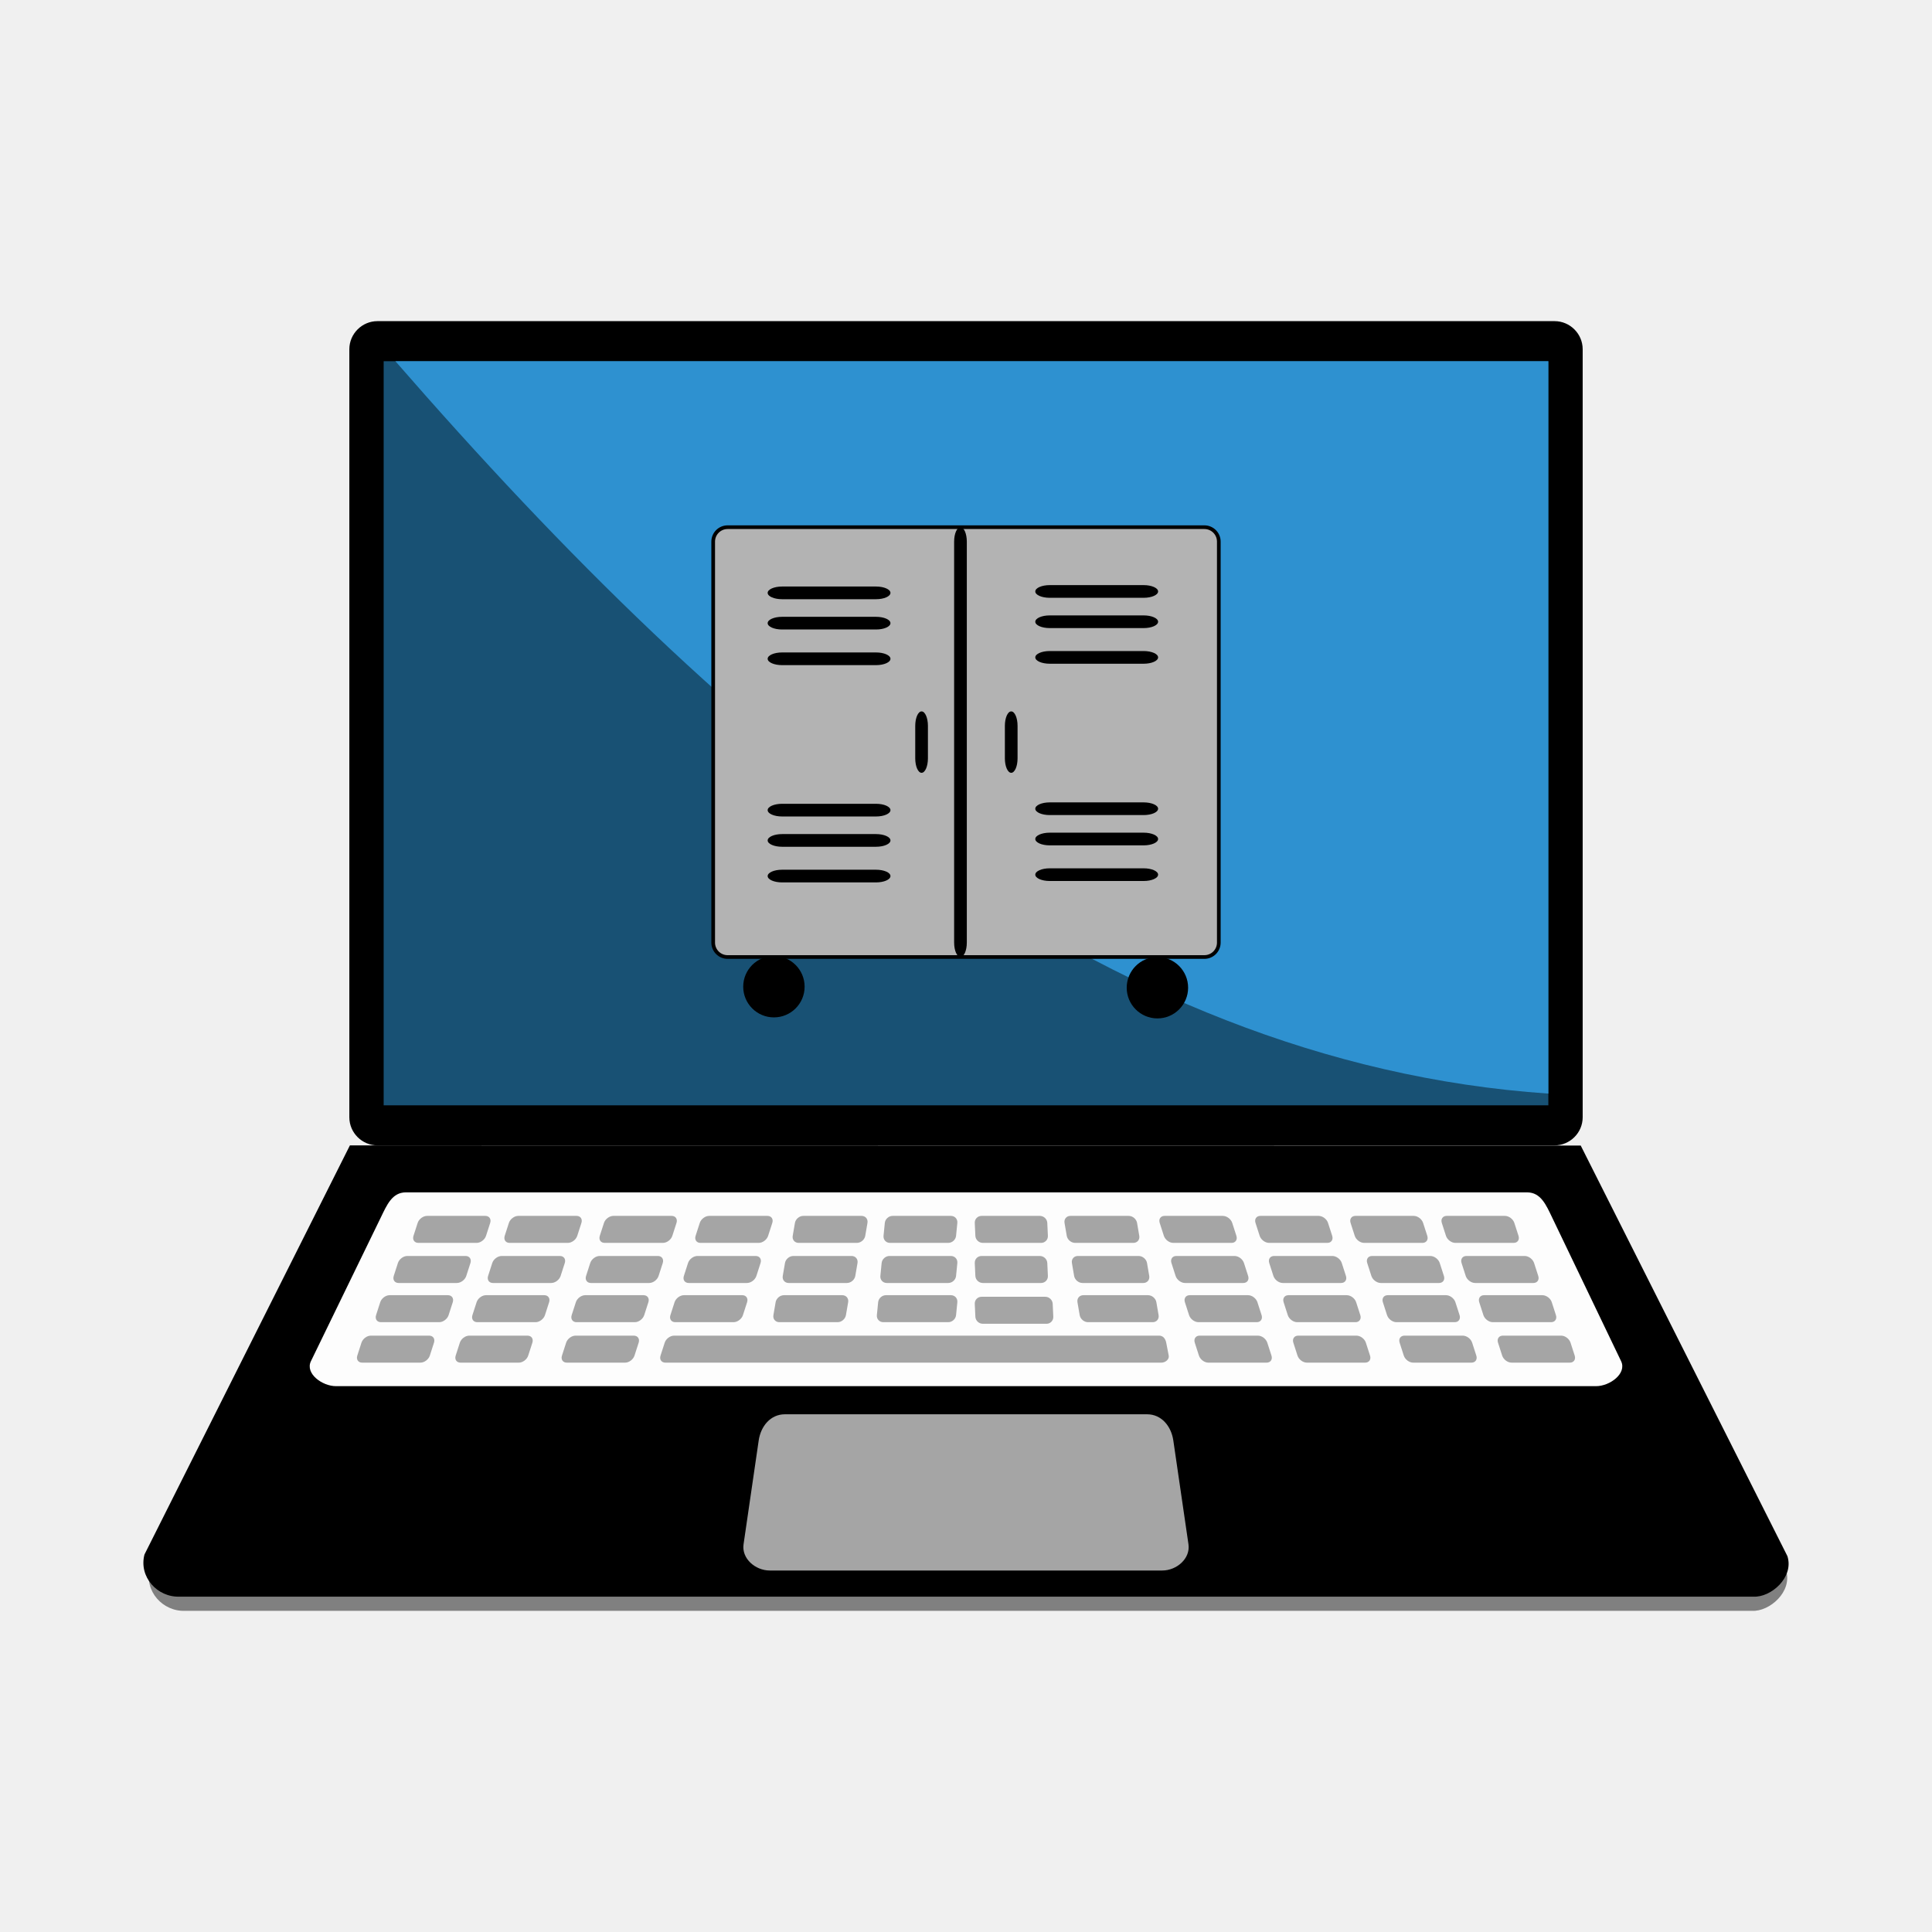
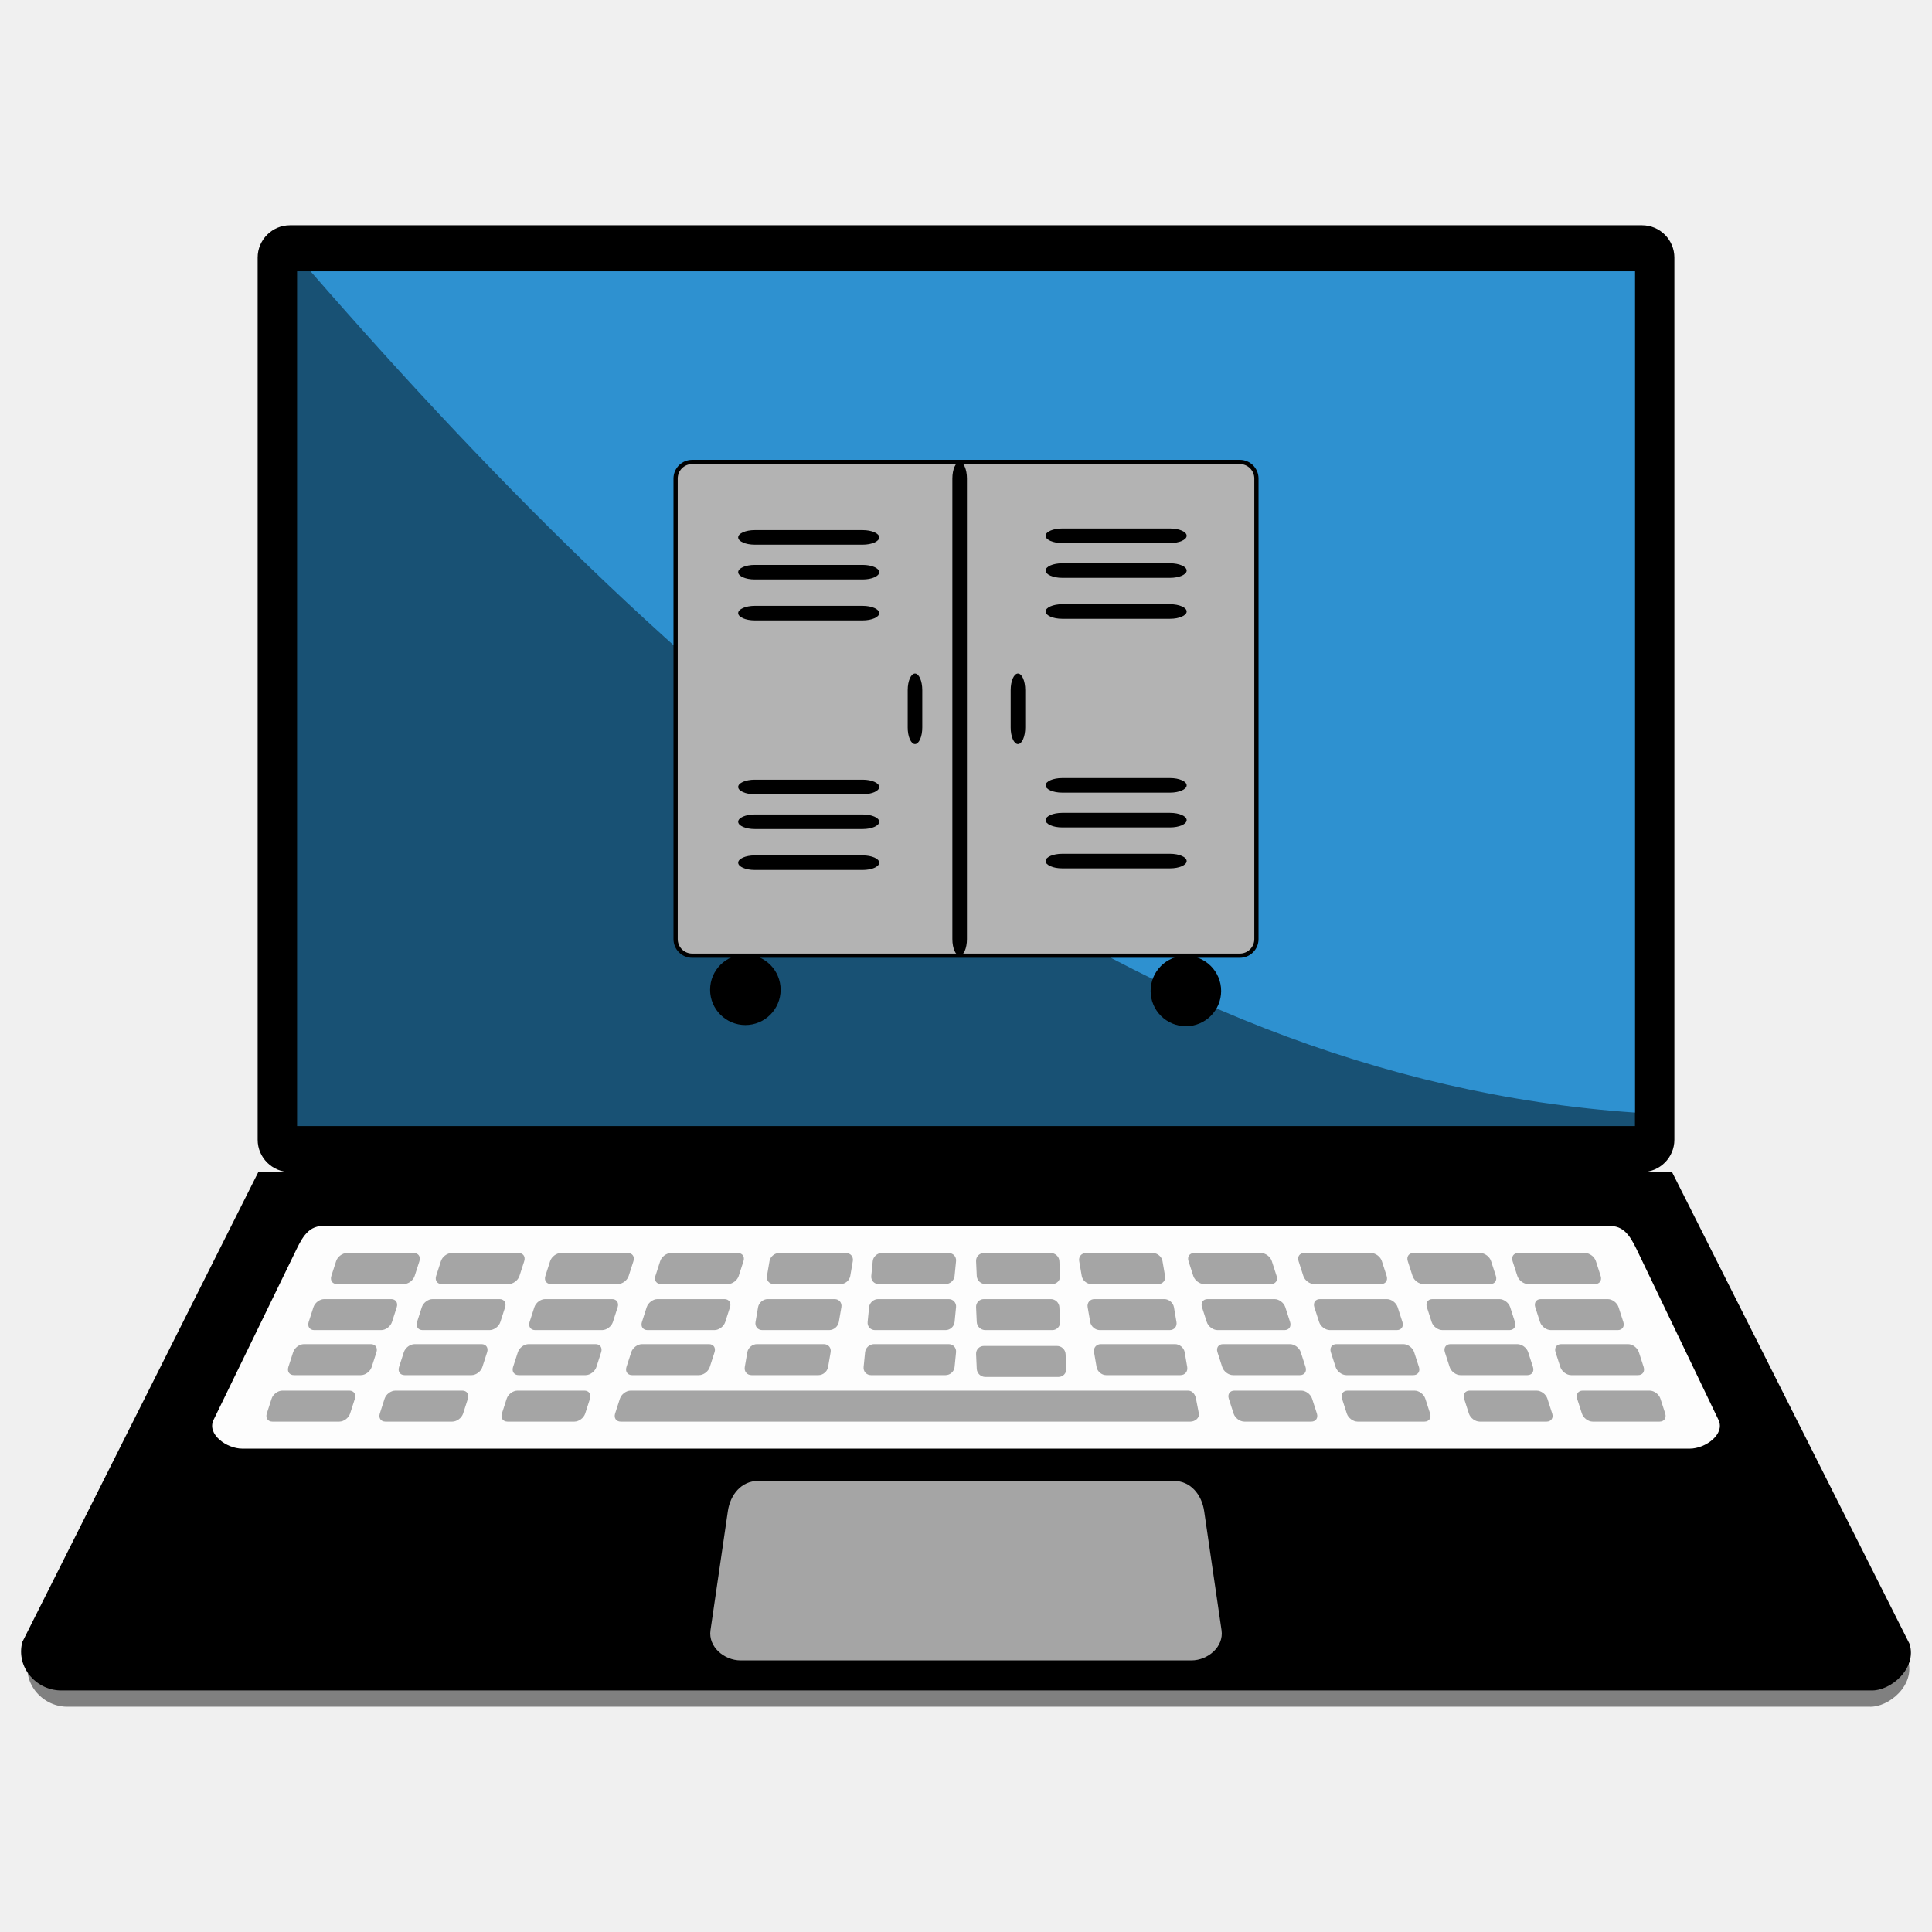
- <svg xmlns="http://www.w3.org/2000/svg" width="256" height="256" viewBox="0 0 256 256" id="svg2" version="1.1">
-   <defs id="defs4">
-     <linearGradient id="rect3438-6-0-6-7-2_60_-61" gradientUnits="userSpaceOnUse" x1="-461.392" y1="370.953" x2="-461.392" y2="666.983" gradientTransform="matrix(0.9954,0,0,-0.9999,609.2166,666.5718)">
-       <stop offset="0" style="stop-color:#000000" id="stop29032" />
-       <stop offset="1" style="stop-color:#000000;stop-opacity:0.588" id="stop29034" />
-     </linearGradient>
-     <linearGradient id="rect3438-6-0-1-1_60_-60" gradientUnits="userSpaceOnUse" x1="-456.388" y1="371.953" x2="-456.388" y2="668.635" gradientTransform="matrix(0.9867,0,0,-0.9918,600.2651,662.6824)">
-       <stop offset="0" style="stop-color:#000000" id="stop29038" />
-       <stop offset="1" style="stop-color:#000000;stop-opacity:0.588" id="stop29040" />
-     </linearGradient>
-   </defs>
-   <g id="layer1" transform="translate(0,-796.3622)">
-     <g id="g29119" transform="matrix(0.7493113,0,0,0.7493113,16.29816,815.1601)">
-       <g id="g962" transform="matrix(1.523394,0,0,1.523394,-80.06771,-67.2529)">
-         <g id="g513" transform="matrix(6.664715,0,0,6.664715,-910.8691,-1733.805)">
-           <g id="g2734" transform="matrix(0.4905605,0,0,-0.4226393,460.8028,418.1859)" style="fill:#ffffff">
-             <g id="g2369" transform="matrix(0.1140875,0,0,-0.132422,-643.9393,350.8725)">
-               <path d="m 72.841,0 h 366.325 c 4.812,0 8.748,3.939 8.748,8.749 v 239.007 c 0,4.811 -3.938,8.749 -8.748,8.749 H 72.841 c -4.811,0 -8.749,-3.936 -8.749,-8.749 V 8.749 C 64.092,3.937 68.028,0 72.841,0 Z" id="path359" style="fill:#000000" />
-               <path fill="#6cc0ef" d="M 74.774,12.465 H 437.231 V 244.041 H 74.774 Z" id="path361" style="fill:#185174;fill-opacity:1" />
-               <path fill="#7bc6f1" d="M 78.423,12.466 H 437.232 V 240.39 C 297.831,230.88 182.417,131.919 78.423,12.466 Z" id="path363" style="fill:#2e91d0;fill-opacity:1" />
-               <path fill="#808080" d="m 2.022,388.238 509.172,0.513 c 2.108,6.655 -5.17,12.909 -10.572,12.605 H 12.92 C 6.006,401.599 0.198,395.193 2.022,388.238 Z" id="path365" />
-               <path fill="#cbcbcb" d="M 511.627,384.337 447.307,256.563 64.268,256.513 0.339,383.824 c -1.824,6.955 3.984,13.361 10.898,13.118 h 489.818 c 5.402,0.304 12.68,-5.951 10.572,-12.605 z" id="path367" style="fill:#000000" />
-               <path fill="#fdfdfd" d="m 81.676,271.13 h 348.937 c 4.279,0 5.928,3.928 7.78,7.782 l 21.475,44.744 c 1.849,3.851 -3.51,7.783 -7.782,7.783 H 59.926 c -4.271,0 -9.657,-3.932 -7.783,-7.783 l 21.754,-44.744 c 1.872,-3.851 3.501,-7.782 7.779,-7.782 z" id="path369" />
-               <path fill="#a5a5a5" d="m 199.64,340.192 h 112.722 c 4.489,0 7.51,3.722 8.158,8.156 l 4.712,32.303 c 0.649,4.434 -3.675,8.158 -8.152,8.158 H 194.925 c -4.475,0 -8.8,-3.716 -8.152,-8.158 l 4.712,-32.303 c 0.648,-4.44 3.669,-8.156 8.155,-8.156 z m 116.505,-24.474 c 1.219,0 1.936,1.016 2.165,2.191 l 0.778,4.022 c 0.227,1.173 -1.051,2.188 -2.259,2.188 H 162.445 c -1.219,0 -1.898,-0.982 -1.509,-2.188 l 1.296,-4.022 c 0.389,-1.206 1.7,-2.191 2.919,-2.191 z m -35.477,-12.097 h -19.825 c -1.217,0 -2.169,0.987 -2.113,2.187 l 0.184,4.026 c 0.056,1.203 1.096,2.188 2.315,2.188 h 19.826 a 2.089,2.089 0 0 0 2.11,-2.188 l -0.185,-4.026 c -0.052,-1.202 -1.101,-2.187 -2.312,-2.187 z m -1.68,-12.694 h -18.145 c -1.22,0 -2.169,0.985 -2.113,2.188 l 0.184,4.025 c 0.056,1.206 1.096,2.188 2.315,2.188 h 18.145 c 1.217,0 2.166,-0.982 2.111,-2.188 l -0.185,-4.025 c -0.055,-1.203 -1.095,-2.188 -2.312,-2.188 z m 67.86,24.791 h -18.145 c -1.217,0 -1.895,0.985 -1.507,2.191 l 1.297,4.022 c 0.389,1.206 1.7,2.188 2.919,2.188 h 18.142 c 1.22,0 1.898,-0.982 1.51,-2.188 l -1.297,-4.022 c -0.389,-1.206 -1.7,-2.191 -2.919,-2.191 z m 30.673,0 h -18.142 c -1.219,0 -1.898,0.985 -1.509,2.191 l 1.296,4.022 c 0.389,1.206 1.7,2.188 2.919,2.188 h 18.145 c 1.217,0 1.896,-0.982 1.507,-2.188 l -1.297,-4.022 c -0.386,-1.206 -1.699,-2.191 -2.919,-2.191 z m 33.076,0 h -18.142 c -1.219,0 -1.898,0.985 -1.509,2.191 l 1.296,4.022 c 0.39,1.206 1.7,2.188 2.919,2.188 h 18.146 c 1.216,0 1.895,-0.982 1.506,-2.188 l -1.297,-4.022 c -0.389,-1.206 -1.699,-2.191 -2.919,-2.191 z m 30.618,0 h -18.142 c -1.219,0 -1.898,0.985 -1.509,2.191 l 1.297,4.022 c 0.388,1.206 1.699,2.188 2.918,2.188 h 18.145 c 1.217,0 1.896,-0.982 1.507,-2.188 l -1.297,-4.022 c -0.386,-1.206 -1.699,-2.191 -2.919,-2.191 z m -128.56,-12.591 h -20.132 c -1.211,0 -2.044,0.987 -1.837,2.188 l 0.692,4.022 c 0.207,1.2 1.371,2.191 2.588,2.191 h 20.131 c 1.22,0 2.042,-0.985 1.838,-2.191 l -0.69,-4.022 c -0.204,-1.206 -1.382,-2.188 -2.59,-2.188 z m 31.12,0 h -18.146 c -1.216,0 -1.895,0.982 -1.506,2.188 l 1.297,4.022 c 0.386,1.206 1.699,2.191 2.919,2.191 h 18.142 c 1.219,0 1.898,-0.985 1.509,-2.191 l -1.296,-4.022 c -0.389,-1.206 -1.7,-2.188 -2.919,-2.188 z m 30.722,0 h -18.145 c -1.219,0 -1.898,0.982 -1.509,2.188 l 1.297,4.022 c 0.389,1.206 1.702,2.191 2.919,2.191 h 18.145 c 1.217,0 1.895,-0.985 1.509,-2.191 l -1.299,-4.022 c -0.387,-1.206 -1.7,-2.188 -2.917,-2.188 z m 30.891,0 h -18.144 c -1.22,0 -1.898,0.982 -1.51,2.188 l 1.297,4.022 c 0.389,1.206 1.702,2.191 2.919,2.191 h 18.145 c 1.217,0 1.895,-0.985 1.509,-2.191 l -1.299,-4.022 c -0.387,-1.206 -1.7,-2.188 -2.917,-2.188 z m 29.987,0 H 417.23 c -1.22,0 -1.896,0.982 -1.509,2.188 l 1.296,4.022 c 0.389,1.206 1.702,2.191 2.919,2.191 h 18.145 c 1.22,0 1.896,-0.985 1.509,-2.191 l -1.296,-4.022 c -0.389,-1.206 -1.703,-2.188 -2.919,-2.188 z m -125.631,-12.2 h -18.948 c -1.211,0 -2.044,0.99 -1.837,2.188 l 0.692,4.025 c 0.207,1.2 1.371,2.188 2.588,2.188 h 18.948 c 1.219,0 2.041,-0.982 1.837,-2.188 l -0.689,-4.025 c -0.205,-1.203 -1.383,-2.188 -2.591,-2.188 z m 29.843,0 h -18.145 c -1.217,0 -1.896,0.985 -1.507,2.188 l 1.297,4.025 c 0.389,1.206 1.699,2.188 2.919,2.188 h 18.142 c 1.22,0 1.898,-0.982 1.509,-2.188 l -1.297,-4.025 c -0.388,-1.203 -1.699,-2.188 -2.918,-2.188 z m 30.435,0 h -18.144 c -1.217,0 -1.896,0.985 -1.507,2.188 l 1.297,4.025 c 0.386,1.206 1.699,2.188 2.916,2.188 h 18.145 c 1.219,0 1.898,-0.982 1.509,-2.188 l -1.297,-4.025 c -0.388,-1.203 -1.699,-2.188 -2.919,-2.188 z m 30.489,0 h -18.143 c -1.219,0 -1.898,0.985 -1.508,2.188 l 1.296,4.025 c 0.389,1.206 1.7,2.188 2.919,2.188 h 18.145 c 1.217,0 1.896,-0.982 1.506,-2.188 l -1.296,-4.025 c -0.386,-1.203 -1.7,-2.188 -2.919,-2.188 z m 29.362,0 h -18.144 c -1.22,0 -1.896,0.985 -1.51,2.188 l 1.297,4.025 c 0.389,1.206 1.702,2.188 2.919,2.188 h 18.145 c 1.219,0 1.895,-0.982 1.509,-2.188 l -1.297,-4.025 c -0.388,-1.203 -1.702,-2.188 -2.919,-2.188 z M 306.646,278.449 h -18.145 c -1.217,0 -2.045,0.985 -1.838,2.188 l 0.693,4.025 c 0.207,1.205 1.371,2.187 2.588,2.187 h 18.145 c 1.219,0 2.044,-0.982 1.837,-2.187 l -0.69,-4.025 c -0.207,-1.203 -1.371,-2.188 -2.59,-2.188 z m 29.288,0 h -18.143 c -1.219,0 -1.898,0.985 -1.508,2.188 l 1.296,4.025 c 0.389,1.205 1.7,2.187 2.919,2.187 h 18.145 c 1.217,0 1.896,-0.982 1.506,-2.187 l -1.296,-4.025 c -0.386,-1.203 -1.7,-2.188 -2.919,-2.188 z m 29.815,0 h -18.145 c -1.22,0 -1.898,0.985 -1.509,2.188 l 1.297,4.025 c 0.389,1.205 1.702,2.187 2.918,2.187 h 18.145 c 1.217,0 1.896,-0.982 1.51,-2.187 l -1.3,-4.025 c -0.386,-1.203 -1.699,-2.188 -2.916,-2.188 z m 29.589,0 h -18.145 c -1.22,0 -1.898,0.985 -1.509,2.188 l 1.297,4.025 c 0.389,1.205 1.702,2.187 2.918,2.187 h 18.145 c 1.217,0 1.896,-0.982 1.51,-2.187 l -1.3,-4.025 c -0.386,-1.203 -1.699,-2.188 -2.916,-2.188 z m 28.391,0 h -18.144 c -1.22,0 -1.896,0.985 -1.51,2.188 l 1.297,4.025 c 0.389,1.205 1.702,2.187 2.919,2.187 h 18.145 c 1.219,0 1.895,-0.982 1.509,-2.187 l -1.297,-4.025 c -0.389,-1.203 -1.702,-2.188 -2.919,-2.188 z m -144.741,0 h -18.145 c -1.22,0 -2.169,0.985 -2.113,2.188 l 0.184,4.025 c 0.056,1.205 1.096,2.187 2.315,2.187 h 18.145 c 1.217,0 2.166,-0.982 2.111,-2.187 l -0.185,-4.025 c -0.055,-1.203 -1.095,-2.188 -2.312,-2.188 z m -144.51,37.269 h 18.143 c 1.219,0 1.898,0.985 1.509,2.191 l -1.297,4.022 c -0.389,1.206 -1.7,2.188 -2.919,2.188 h -18.145 c -1.217,0 -1.895,-0.982 -1.506,-2.188 l 1.297,-4.022 c 0.386,-1.206 1.699,-2.191 2.918,-2.191 z m -33.076,0 h 18.142 c 1.22,0 1.898,0.985 1.51,2.191 l -1.297,4.022 c -0.389,1.206 -1.699,2.188 -2.919,2.188 H 98.693 c -1.217,0 -1.895,-0.982 -1.507,-2.188 l 1.297,-4.022 c 0.389,-1.206 1.7,-2.191 2.919,-2.191 z m -30.618,0 h 18.143 c 1.219,0 1.898,0.985 1.509,2.191 l -1.297,4.022 c -0.389,1.206 -1.7,2.188 -2.919,2.188 H 68.075 c -1.217,0 -1.896,-0.982 -1.506,-2.188 l 1.296,-4.022 c 0.386,-1.206 1.7,-2.191 2.919,-2.191 z m 160.307,-12.591 h 20.217 c 1.217,0 2.114,0.985 1.998,2.188 l -0.398,4.022 c -0.115,1.203 -1.213,2.191 -2.43,2.191 h -20.217 c -1.214,0 -2.116,-0.985 -1.998,-2.191 l 0.398,-4.022 c 0.118,-1.206 1.211,-2.188 2.43,-2.188 z m -31.746,0 h 18.145 c 1.217,0 2.044,0.982 1.837,2.188 l -0.692,4.022 c -0.207,1.206 -1.371,2.191 -2.588,2.191 h -18.145 c -1.219,0 -2.044,-0.985 -1.837,-2.191 l 0.689,-4.022 c 0.207,-1.206 1.371,-2.188 2.591,-2.188 z m -31.12,0 h 18.145 c 1.216,0 1.895,0.982 1.506,2.188 l -1.296,4.022 c -0.387,1.206 -1.7,2.191 -2.919,2.191 h -18.143 c -1.219,0 -1.898,-0.985 -1.509,-2.191 l 1.297,-4.022 c 0.389,-1.206 1.699,-2.188 2.919,-2.188 z m -30.723,0 h 18.145 c 1.22,0 1.898,0.982 1.509,2.188 l -1.297,4.022 c -0.389,1.206 -1.702,2.191 -2.918,2.191 h -18.145 c -1.217,0 -1.896,-0.985 -1.51,-2.191 l 1.3,-4.022 c 0.386,-1.206 1.7,-2.188 2.916,-2.188 z m -30.891,0 h 18.145 c 1.219,0 1.898,0.982 1.509,2.188 l -1.297,4.022 c -0.388,1.206 -1.702,2.191 -2.919,2.191 h -18.144 c -1.217,0 -1.896,-0.985 -1.51,-2.191 l 1.3,-4.022 c 0.386,-1.206 1.699,-2.188 2.916,-2.188 z m -29.986,0 H 94.77 c 1.219,0 1.895,0.982 1.509,2.188 l -1.297,4.022 c -0.389,1.206 -1.702,2.191 -2.919,2.191 H 73.918 c -1.219,0 -1.895,-0.985 -1.509,-2.191 l 1.297,-4.022 c 0.389,-1.206 1.702,-2.188 2.919,-2.188 z m 155.553,-12.2 h 19.13 c 1.22,0 2.114,0.988 1.998,2.188 l -0.398,4.025 c -0.115,1.203 -1.213,2.188 -2.427,2.188 h -19.133 c -1.217,0 -2.116,-0.982 -1.998,-2.188 l 0.398,-4.025 c 0.118,-1.203 1.211,-2.188 2.43,-2.188 z m -29.922,0 H 220.4 c 1.217,0 2.045,0.985 1.838,2.188 l -0.692,4.025 c -0.207,1.206 -1.372,2.188 -2.588,2.188 h -18.145 c -1.22,0 -2.045,-0.982 -1.838,-2.188 l 0.69,-4.025 c 0.207,-1.203 1.371,-2.188 2.591,-2.188 z m -29.843,0 h 18.145 c 1.217,0 1.895,0.985 1.506,2.188 l -1.296,4.025 c -0.389,1.206 -1.7,2.188 -2.919,2.188 h -18.142 c -1.22,0 -1.899,-0.982 -1.51,-2.188 l 1.297,-4.025 c 0.389,-1.203 1.699,-2.188 2.919,-2.188 z m -30.436,0 h 18.145 c 1.217,0 1.895,0.985 1.507,2.188 l -1.297,4.025 c -0.387,1.206 -1.7,2.188 -2.917,2.188 h -18.144 c -1.22,0 -1.898,-0.982 -1.51,-2.188 l 1.297,-4.025 c 0.389,-1.203 1.699,-2.188 2.919,-2.188 z m -30.488,0 h 18.142 c 1.22,0 1.898,0.985 1.509,2.188 l -1.297,4.025 c -0.389,1.206 -1.699,2.188 -2.919,2.188 h -18.145 c -1.216,0 -1.895,-0.982 -1.506,-2.188 l 1.297,-4.025 c 0.386,-1.203 1.699,-2.188 2.919,-2.188 z m -29.363,0 h 18.145 c 1.22,0 1.895,0.985 1.509,2.188 l -1.297,4.025 c -0.389,1.206 -1.702,2.188 -2.919,2.188 H 79.42 c -1.22,0 -1.896,-0.982 -1.51,-2.188 l 1.297,-4.025 c 0.389,-1.203 1.702,-2.188 2.919,-2.188 z m 151.037,-12.478 h 18.145 c 1.22,0 2.116,0.985 1.998,2.188 l -0.398,4.025 c -0.118,1.205 -1.211,2.187 -2.43,2.187 h -18.142 c -1.22,0 -2.117,-0.982 -1.998,-2.187 l 0.397,-4.025 c 0.119,-1.203 1.212,-2.188 2.428,-2.188 z m -27.809,0 h 18.145 c 1.217,0 2.044,0.985 1.837,2.188 l -0.692,4.025 c -0.207,1.205 -1.371,2.187 -2.588,2.187 h -18.145 c -1.22,0 -2.044,-0.982 -1.838,-2.187 l 0.69,-4.025 c 0.207,-1.203 1.371,-2.188 2.591,-2.188 z m -29.288,0 h 18.142 c 1.219,0 1.898,0.985 1.509,2.188 l -1.297,4.025 c -0.389,1.205 -1.699,2.187 -2.919,2.187 h -18.145 c -1.216,0 -1.895,-0.982 -1.506,-2.187 l 1.297,-4.025 c 0.386,-1.203 1.699,-2.188 2.919,-2.188 z m -29.816,0 h 18.146 c 1.219,0 1.898,0.985 1.509,2.188 l -1.297,4.025 c -0.389,1.205 -1.702,2.187 -2.919,2.187 h -18.145 c -1.217,0 -1.895,-0.982 -1.509,-2.187 l 1.299,-4.025 c 0.387,-1.203 1.7,-2.188 2.916,-2.188 z m -29.589,0 h 18.146 c 1.219,0 1.898,0.985 1.509,2.188 l -1.297,4.025 c -0.389,1.205 -1.702,2.187 -2.919,2.187 h -18.145 c -1.216,0 -1.895,-0.982 -1.509,-2.187 l 1.299,-4.025 c 0.387,-1.203 1.7,-2.188 2.916,-2.188 z m -28.391,0 h 18.145 c 1.219,0 1.895,0.985 1.509,2.188 l -1.297,4.025 c -0.388,1.205 -1.702,2.187 -2.919,2.187 H 85.564 c -1.22,0 -1.896,-0.982 -1.51,-2.187 l 1.297,-4.025 c 0.389,-1.203 1.702,-2.188 2.919,-2.188 z" id="path371" />
-             </g>
-             <g id="g1946" transform="matrix(0.1090066,0,0,-0.1265247,-590.8414,345.1799)">
-               <rect style="fill:#b3b3b3;stroke:#000000;stroke-width:1.2;stroke-dasharray:none;stroke-opacity:1" id="rect548" width="164.689" height="140" x="-301.519" y="22.119" rx="4.7" />
-               <circle style="fill:#000000;stroke-width:0.667" id="path776" cx="-156.83" cy="172.114" r="10" />
-               <circle style="fill:#000000;stroke-width:0.667" id="path776-6" cx="-281.738" cy="171.783" r="10" />
-               <rect style="fill:#000000" id="rect1053" width="4.132" height="140" x="-223.041" y="22.119" rx="4.7" />
-               <rect style="fill:#000000;stroke-width:0.378" id="rect1053-7" width="4.132" height="20" x="-235.708" y="82.119" rx="4.7" />
-               <rect style="fill:#000000;stroke-width:0.535" id="rect1053-7-3" width="4.132" height="40" x="-45.577" y="-283.777" rx="4.7" transform="rotate(-90)" />
-               <rect style="fill:#000000;stroke-width:0.535" id="rect1053-7-3-5" width="4.132" height="40" x="-55.442" y="-283.777" rx="4.7" transform="rotate(-90)" />
-               <rect style="fill:#000000;stroke-width:0.378" id="rect1053-7-5" width="4.132" height="20" x="-206.512" y="82.119" rx="4.7" />
-               <rect style="fill:#000000;stroke-width:0.535" id="rect1053-7-3-6" width="4.132" height="40" x="-67.05" y="-283.777" rx="4.7" transform="rotate(-90)" />
-               <rect style="fill:#000000;stroke-width:0.535" id="rect1053-7-3-2" width="4.132" height="40" x="-45.118" y="-196.607" rx="4.7" transform="rotate(-90)" />
-               <rect style="fill:#000000;stroke-width:0.535" id="rect1053-7-3-5-9" width="4.132" height="40" x="-54.983" y="-196.607" rx="4.7" transform="rotate(-90)" />
-               <rect style="fill:#000000;stroke-width:0.535" id="rect1053-7-3-6-1" width="4.132" height="40" x="-66.591" y="-196.607" rx="4.7" transform="rotate(-90)" />
-               <rect style="fill:#000000;stroke-width:0.535" id="rect1053-7-3-3" width="4.132" height="40" x="-116.344" y="-283.777" rx="4.7" transform="rotate(-90)" />
-               <rect style="fill:#000000;stroke-width:0.535" id="rect1053-7-3-5-6" width="4.132" height="40" x="-126.209" y="-283.777" rx="4.7" transform="rotate(-90)" />
-               <rect style="fill:#000000;stroke-width:0.535" id="rect1053-7-3-6-7" width="4.132" height="40" x="-137.817" y="-283.777" rx="4.7" transform="rotate(-90)" />
-               <rect style="fill:#000000;stroke-width:0.535" id="rect1053-7-3-2-5" width="4.132" height="40" x="-115.885" y="-196.607" rx="4.7" transform="rotate(-90)" />
-               <rect style="fill:#000000;stroke-width:0.535" id="rect1053-7-3-5-9-3" width="4.132" height="40" x="-125.75" y="-196.607" rx="4.7" transform="rotate(-90)" />
-               <rect style="fill:#000000;stroke-width:0.535" id="rect1053-7-3-6-1-5" width="4.132" height="40" x="-137.358" y="-196.607" rx="4.7" transform="rotate(-90)" />
-             </g>
-           </g>
+ <svg xmlns="http://www.w3.org/2000/svg" width="256" height="256" viewBox="0 0 67.733 67.733" version="1.1" id="svg1">
+   <defs id="defs1" />
+   <g id="layer1">
+     <g id="g513" transform="matrix(2.312162,0,0,2.312162,-334.32,-616.1398)">
+       <g id="g2734" transform="matrix(0.4905605,0,0,-0.4226393,460.8028,418.1859)" style="fill:#ffffff">
+         <g id="g2369" transform="matrix(0.1140875,0,0,-0.132422,-643.9393,350.8725)">
+           <path d="m 72.841,0 h 366.325 c 4.812,0 8.748,3.939 8.748,8.749 v 239.007 c 0,4.811 -3.938,8.749 -8.748,8.749 H 72.841 c -4.811,0 -8.749,-3.936 -8.749,-8.749 V 8.749 C 64.092,3.937 68.028,0 72.841,0 Z" id="path359" style="fill:#000000" />
+           <path fill="#6cc0ef" d="M 74.774,12.465 H 437.231 V 244.041 H 74.774 Z" id="path361" style="fill:#185174;fill-opacity:1" />
+           <path fill="#7bc6f1" d="M 78.423,12.466 H 437.232 V 240.39 C 297.831,230.88 182.417,131.919 78.423,12.466 Z" id="path363" style="fill:#2e91d0;fill-opacity:1" />
+           <path fill="#808080" d="m 2.022,388.238 509.172,0.513 c 2.108,6.655 -5.17,12.909 -10.572,12.605 H 12.92 C 6.006,401.599 0.198,395.193 2.022,388.238 Z" id="path365" />
+           <path fill="#cbcbcb" d="M 511.627,384.337 447.307,256.563 64.268,256.513 0.339,383.824 c -1.824,6.955 3.984,13.361 10.898,13.118 h 489.818 c 5.402,0.304 12.68,-5.951 10.572,-12.605 z" id="path367" style="fill:#000000" />
+           <path fill="#fdfdfd" d="m 81.676,271.13 h 348.937 c 4.279,0 5.928,3.928 7.78,7.782 l 21.475,44.744 c 1.849,3.851 -3.51,7.783 -7.782,7.783 H 59.926 c -4.271,0 -9.657,-3.932 -7.783,-7.783 l 21.754,-44.744 c 1.872,-3.851 3.501,-7.782 7.779,-7.782 z" id="path369" />
+           <path fill="#a5a5a5" d="m 199.64,340.192 h 112.722 c 4.489,0 7.51,3.722 8.158,8.156 l 4.712,32.303 c 0.649,4.434 -3.675,8.158 -8.152,8.158 H 194.925 c -4.475,0 -8.8,-3.716 -8.152,-8.158 l 4.712,-32.303 c 0.648,-4.44 3.669,-8.156 8.155,-8.156 z m 116.505,-24.474 c 1.219,0 1.936,1.016 2.165,2.191 l 0.778,4.022 c 0.227,1.173 -1.051,2.188 -2.259,2.188 H 162.445 c -1.219,0 -1.898,-0.982 -1.509,-2.188 l 1.296,-4.022 c 0.389,-1.206 1.7,-2.191 2.919,-2.191 z m -35.477,-12.097 h -19.825 c -1.217,0 -2.169,0.987 -2.113,2.187 l 0.184,4.026 c 0.056,1.203 1.096,2.188 2.315,2.188 h 19.826 a 2.089,2.089 0 0 0 2.11,-2.188 l -0.185,-4.026 c -0.052,-1.202 -1.101,-2.187 -2.312,-2.187 z m -1.68,-12.694 h -18.145 c -1.22,0 -2.169,0.985 -2.113,2.188 l 0.184,4.025 c 0.056,1.206 1.096,2.188 2.315,2.188 h 18.145 c 1.217,0 2.166,-0.982 2.111,-2.188 l -0.185,-4.025 c -0.055,-1.203 -1.095,-2.188 -2.312,-2.188 z m 67.86,24.791 h -18.145 c -1.217,0 -1.895,0.985 -1.507,2.191 l 1.297,4.022 c 0.389,1.206 1.7,2.188 2.919,2.188 h 18.142 c 1.22,0 1.898,-0.982 1.51,-2.188 l -1.297,-4.022 c -0.389,-1.206 -1.7,-2.191 -2.919,-2.191 z m 30.673,0 h -18.142 c -1.219,0 -1.898,0.985 -1.509,2.191 l 1.296,4.022 c 0.389,1.206 1.7,2.188 2.919,2.188 h 18.145 c 1.217,0 1.896,-0.982 1.507,-2.188 l -1.297,-4.022 c -0.386,-1.206 -1.699,-2.191 -2.919,-2.191 z m 33.076,0 h -18.142 c -1.219,0 -1.898,0.985 -1.509,2.191 l 1.296,4.022 c 0.39,1.206 1.7,2.188 2.919,2.188 h 18.146 c 1.216,0 1.895,-0.982 1.506,-2.188 l -1.297,-4.022 c -0.389,-1.206 -1.699,-2.191 -2.919,-2.191 z m 30.618,0 h -18.142 c -1.219,0 -1.898,0.985 -1.509,2.191 l 1.297,4.022 c 0.388,1.206 1.699,2.188 2.918,2.188 h 18.145 c 1.217,0 1.896,-0.982 1.507,-2.188 l -1.297,-4.022 c -0.386,-1.206 -1.699,-2.191 -2.919,-2.191 z m -128.56,-12.591 h -20.132 c -1.211,0 -2.044,0.987 -1.837,2.188 l 0.692,4.022 c 0.207,1.2 1.371,2.191 2.588,2.191 h 20.131 c 1.22,0 2.042,-0.985 1.838,-2.191 l -0.69,-4.022 c -0.204,-1.206 -1.382,-2.188 -2.59,-2.188 z m 31.12,0 h -18.146 c -1.216,0 -1.895,0.982 -1.506,2.188 l 1.297,4.022 c 0.386,1.206 1.699,2.191 2.919,2.191 h 18.142 c 1.219,0 1.898,-0.985 1.509,-2.191 l -1.296,-4.022 c -0.389,-1.206 -1.7,-2.188 -2.919,-2.188 z m 30.722,0 h -18.145 c -1.219,0 -1.898,0.982 -1.509,2.188 l 1.297,4.022 c 0.389,1.206 1.702,2.191 2.919,2.191 h 18.145 c 1.217,0 1.895,-0.985 1.509,-2.191 l -1.299,-4.022 c -0.387,-1.206 -1.7,-2.188 -2.917,-2.188 z m 30.891,0 h -18.144 c -1.22,0 -1.898,0.982 -1.51,2.188 l 1.297,4.022 c 0.389,1.206 1.702,2.191 2.919,2.191 h 18.145 c 1.217,0 1.895,-0.985 1.509,-2.191 l -1.299,-4.022 c -0.387,-1.206 -1.7,-2.188 -2.917,-2.188 z m 29.987,0 H 417.23 c -1.22,0 -1.896,0.982 -1.509,2.188 l 1.296,4.022 c 0.389,1.206 1.702,2.191 2.919,2.191 h 18.145 c 1.22,0 1.896,-0.985 1.509,-2.191 l -1.296,-4.022 c -0.389,-1.206 -1.703,-2.188 -2.919,-2.188 z m -125.631,-12.2 h -18.948 c -1.211,0 -2.044,0.99 -1.837,2.188 l 0.692,4.025 c 0.207,1.2 1.371,2.188 2.588,2.188 h 18.948 c 1.219,0 2.041,-0.982 1.837,-2.188 l -0.689,-4.025 c -0.205,-1.203 -1.383,-2.188 -2.591,-2.188 z m 29.843,0 h -18.145 c -1.217,0 -1.896,0.985 -1.507,2.188 l 1.297,4.025 c 0.389,1.206 1.699,2.188 2.919,2.188 h 18.142 c 1.22,0 1.898,-0.982 1.509,-2.188 l -1.297,-4.025 c -0.388,-1.203 -1.699,-2.188 -2.918,-2.188 z m 30.435,0 h -18.144 c -1.217,0 -1.896,0.985 -1.507,2.188 l 1.297,4.025 c 0.386,1.206 1.699,2.188 2.916,2.188 h 18.145 c 1.219,0 1.898,-0.982 1.509,-2.188 l -1.297,-4.025 c -0.388,-1.203 -1.699,-2.188 -2.919,-2.188 z m 30.489,0 h -18.143 c -1.219,0 -1.898,0.985 -1.508,2.188 l 1.296,4.025 c 0.389,1.206 1.7,2.188 2.919,2.188 h 18.145 c 1.217,0 1.896,-0.982 1.506,-2.188 l -1.296,-4.025 c -0.386,-1.203 -1.7,-2.188 -2.919,-2.188 z m 29.362,0 h -18.144 c -1.22,0 -1.896,0.985 -1.51,2.188 l 1.297,4.025 c 0.389,1.206 1.702,2.188 2.919,2.188 h 18.145 c 1.219,0 1.895,-0.982 1.509,-2.188 l -1.297,-4.025 c -0.388,-1.203 -1.702,-2.188 -2.919,-2.188 z M 306.646,278.449 h -18.145 c -1.217,0 -2.045,0.985 -1.838,2.188 l 0.693,4.025 c 0.207,1.205 1.371,2.187 2.588,2.187 h 18.145 c 1.219,0 2.044,-0.982 1.837,-2.187 l -0.69,-4.025 c -0.207,-1.203 -1.371,-2.188 -2.59,-2.188 z m 29.288,0 h -18.143 c -1.219,0 -1.898,0.985 -1.508,2.188 l 1.296,4.025 c 0.389,1.205 1.7,2.187 2.919,2.187 h 18.145 c 1.217,0 1.896,-0.982 1.506,-2.187 l -1.296,-4.025 c -0.386,-1.203 -1.7,-2.188 -2.919,-2.188 z m 29.815,0 h -18.145 c -1.22,0 -1.898,0.985 -1.509,2.188 l 1.297,4.025 c 0.389,1.205 1.702,2.187 2.918,2.187 h 18.145 c 1.217,0 1.896,-0.982 1.51,-2.187 l -1.3,-4.025 c -0.386,-1.203 -1.699,-2.188 -2.916,-2.188 z m 29.589,0 h -18.145 c -1.22,0 -1.898,0.985 -1.509,2.188 l 1.297,4.025 c 0.389,1.205 1.702,2.187 2.918,2.187 h 18.145 c 1.217,0 1.896,-0.982 1.51,-2.187 l -1.3,-4.025 c -0.386,-1.203 -1.699,-2.188 -2.916,-2.188 z m 28.391,0 h -18.144 c -1.22,0 -1.896,0.985 -1.51,2.188 l 1.297,4.025 c 0.389,1.205 1.702,2.187 2.919,2.187 h 18.145 c 1.219,0 1.895,-0.982 1.509,-2.187 l -1.297,-4.025 c -0.389,-1.203 -1.702,-2.188 -2.919,-2.188 z m -144.741,0 h -18.145 c -1.22,0 -2.169,0.985 -2.113,2.188 l 0.184,4.025 c 0.056,1.205 1.096,2.187 2.315,2.187 h 18.145 c 1.217,0 2.166,-0.982 2.111,-2.187 l -0.185,-4.025 c -0.055,-1.203 -1.095,-2.188 -2.312,-2.188 z m -144.51,37.269 h 18.143 c 1.219,0 1.898,0.985 1.509,2.191 l -1.297,4.022 c -0.389,1.206 -1.7,2.188 -2.919,2.188 h -18.145 c -1.217,0 -1.895,-0.982 -1.506,-2.188 l 1.297,-4.022 c 0.386,-1.206 1.699,-2.191 2.918,-2.191 z m -33.076,0 h 18.142 c 1.22,0 1.898,0.985 1.51,2.191 l -1.297,4.022 c -0.389,1.206 -1.699,2.188 -2.919,2.188 H 98.693 c -1.217,0 -1.895,-0.982 -1.507,-2.188 l 1.297,-4.022 c 0.389,-1.206 1.7,-2.191 2.919,-2.191 z m -30.618,0 h 18.143 c 1.219,0 1.898,0.985 1.509,2.191 l -1.297,4.022 c -0.389,1.206 -1.7,2.188 -2.919,2.188 H 68.075 c -1.217,0 -1.896,-0.982 -1.506,-2.188 l 1.296,-4.022 c 0.386,-1.206 1.7,-2.191 2.919,-2.191 z m 160.307,-12.591 h 20.217 c 1.217,0 2.114,0.985 1.998,2.188 l -0.398,4.022 c -0.115,1.203 -1.213,2.191 -2.43,2.191 h -20.217 c -1.214,0 -2.116,-0.985 -1.998,-2.191 l 0.398,-4.022 c 0.118,-1.206 1.211,-2.188 2.43,-2.188 z m -31.746,0 h 18.145 c 1.217,0 2.044,0.982 1.837,2.188 l -0.692,4.022 c -0.207,1.206 -1.371,2.191 -2.588,2.191 h -18.145 c -1.219,0 -2.044,-0.985 -1.837,-2.191 l 0.689,-4.022 c 0.207,-1.206 1.371,-2.188 2.591,-2.188 z m -31.12,0 h 18.145 c 1.216,0 1.895,0.982 1.506,2.188 l -1.296,4.022 c -0.387,1.206 -1.7,2.191 -2.919,2.191 h -18.143 c -1.219,0 -1.898,-0.985 -1.509,-2.191 l 1.297,-4.022 c 0.389,-1.206 1.699,-2.188 2.919,-2.188 z m -30.723,0 h 18.145 c 1.22,0 1.898,0.982 1.509,2.188 l -1.297,4.022 c -0.389,1.206 -1.702,2.191 -2.918,2.191 h -18.145 c -1.217,0 -1.896,-0.985 -1.51,-2.191 l 1.3,-4.022 c 0.386,-1.206 1.7,-2.188 2.916,-2.188 z m -30.891,0 h 18.145 c 1.219,0 1.898,0.982 1.509,2.188 l -1.297,4.022 c -0.388,1.206 -1.702,2.191 -2.919,2.191 h -18.144 c -1.217,0 -1.896,-0.985 -1.51,-2.191 l 1.3,-4.022 c 0.386,-1.206 1.699,-2.188 2.916,-2.188 z m -29.986,0 H 94.77 c 1.219,0 1.895,0.982 1.509,2.188 l -1.297,4.022 c -0.389,1.206 -1.702,2.191 -2.919,2.191 H 73.918 c -1.219,0 -1.895,-0.985 -1.509,-2.191 l 1.297,-4.022 c 0.389,-1.206 1.702,-2.188 2.919,-2.188 z m 155.553,-12.2 h 19.13 c 1.22,0 2.114,0.988 1.998,2.188 l -0.398,4.025 c -0.115,1.203 -1.213,2.188 -2.427,2.188 h -19.133 c -1.217,0 -2.116,-0.982 -1.998,-2.188 l 0.398,-4.025 c 0.118,-1.203 1.211,-2.188 2.43,-2.188 z m -29.922,0 H 220.4 c 1.217,0 2.045,0.985 1.838,2.188 l -0.692,4.025 c -0.207,1.206 -1.372,2.188 -2.588,2.188 h -18.145 c -1.22,0 -2.045,-0.982 -1.838,-2.188 l 0.69,-4.025 c 0.207,-1.203 1.371,-2.188 2.591,-2.188 z m -29.843,0 h 18.145 c 1.217,0 1.895,0.985 1.506,2.188 l -1.296,4.025 c -0.389,1.206 -1.7,2.188 -2.919,2.188 h -18.142 c -1.22,0 -1.899,-0.982 -1.51,-2.188 l 1.297,-4.025 c 0.389,-1.203 1.699,-2.188 2.919,-2.188 z m -30.436,0 h 18.145 c 1.217,0 1.895,0.985 1.507,2.188 l -1.297,4.025 c -0.387,1.206 -1.7,2.188 -2.917,2.188 h -18.144 c -1.22,0 -1.898,-0.982 -1.51,-2.188 l 1.297,-4.025 c 0.389,-1.203 1.699,-2.188 2.919,-2.188 z m -30.488,0 h 18.142 c 1.22,0 1.898,0.985 1.509,2.188 l -1.297,4.025 c -0.389,1.206 -1.699,2.188 -2.919,2.188 h -18.145 c -1.216,0 -1.895,-0.982 -1.506,-2.188 l 1.297,-4.025 c 0.386,-1.203 1.699,-2.188 2.919,-2.188 z m -29.363,0 h 18.145 c 1.22,0 1.895,0.985 1.509,2.188 l -1.297,4.025 c -0.389,1.206 -1.702,2.188 -2.919,2.188 H 79.42 c -1.22,0 -1.896,-0.982 -1.51,-2.188 l 1.297,-4.025 c 0.389,-1.203 1.702,-2.188 2.919,-2.188 z m 151.037,-12.478 h 18.145 c 1.22,0 2.116,0.985 1.998,2.188 l -0.398,4.025 c -0.118,1.205 -1.211,2.187 -2.43,2.187 h -18.142 c -1.22,0 -2.117,-0.982 -1.998,-2.187 l 0.397,-4.025 c 0.119,-1.203 1.212,-2.188 2.428,-2.188 z m -27.809,0 h 18.145 c 1.217,0 2.044,0.985 1.837,2.188 l -0.692,4.025 c -0.207,1.205 -1.371,2.187 -2.588,2.187 h -18.145 c -1.22,0 -2.044,-0.982 -1.838,-2.187 l 0.69,-4.025 c 0.207,-1.203 1.371,-2.188 2.591,-2.188 z m -29.288,0 h 18.142 c 1.219,0 1.898,0.985 1.509,2.188 l -1.297,4.025 c -0.389,1.205 -1.699,2.187 -2.919,2.187 h -18.145 c -1.216,0 -1.895,-0.982 -1.506,-2.187 l 1.297,-4.025 c 0.386,-1.203 1.699,-2.188 2.919,-2.188 z m -29.816,0 h 18.146 c 1.219,0 1.898,0.985 1.509,2.188 l -1.297,4.025 c -0.389,1.205 -1.702,2.187 -2.919,2.187 h -18.145 c -1.217,0 -1.895,-0.982 -1.509,-2.187 l 1.299,-4.025 c 0.387,-1.203 1.7,-2.188 2.916,-2.188 z m -29.589,0 h 18.146 c 1.219,0 1.898,0.985 1.509,2.188 l -1.297,4.025 c -0.389,1.205 -1.702,2.187 -2.919,2.187 h -18.145 c -1.216,0 -1.895,-0.982 -1.509,-2.187 l 1.299,-4.025 c 0.387,-1.203 1.7,-2.188 2.916,-2.188 z m -28.391,0 h 18.145 c 1.219,0 1.895,0.985 1.509,2.188 l -1.297,4.025 c -0.388,1.205 -1.702,2.187 -2.919,2.187 H 85.564 c -1.22,0 -1.896,-0.982 -1.51,-2.187 l 1.297,-4.025 c 0.389,-1.203 1.702,-2.188 2.919,-2.188 z" id="path371" />
        </g>
-       </g>
-       <g display="none" id="Capa_2-68" style="display:none" />
-       <g display="none" id="Capa_3-77" style="display:none">
-         <g display="inline" id="XMLID_528_-4" style="display:inline">
-           <g id="XMLID_2864_-7">
-             <path d="m -295.115,-19.288 c -15.214,6.737 -24.612,20.724 -30.829,35.639 -7.169,17.198 -11.31,35.881 -14.992,54.089 -7.519,37.173 -10.816,76.312 -2.523,113.65 7.941,35.758 27.651,67.435 57.682,88.698 29.222,20.689 65.052,30.788 100.487,33.167 37.115,2.492 76.078,-2.932 109.798,-19.132 33.565,-16.126 59.096,-43.918 70.596,-79.501 C 6.393,172.391 4.377,133.61 -8.874,99.523 -22.748,63.838 -47.557,33.298 -77.052,9.249 c -30.861,-25.164 -68.276,-46.583 -108.311,-51.688 -35.328,-4.505 -73.881,6.342 -96.752,34.95 -4.933,6.171 -8.813,12.974 -11.736,20.307 -0.715,1.793 2.185,2.572 2.893,0.797 13.176,-33.054 48.615,-52.32 83.037,-54.003 40.84,-1.997 80.003,16.718 112.695,39.626 59.351,41.588 104.572,109.559 92.812,184.644 -5.651,36.081 -24.609,68.498 -55.021,89.135 -30.553,20.733 -68.273,29.354 -104.783,30.385 -34.452,0.973 -69.825,-5.114 -100.831,-20.56 -31.954,-15.919 -57.236,-42.09 -70.265,-75.515 -13.134,-33.693 -13.966,-70.921 -9.603,-106.422 2.289,-18.628 6.083,-37.059 10.783,-55.221 4.199,-16.219 9.007,-33.091 19.169,-46.709 5.087,-6.816 11.572,-12.224 19.363,-15.673 1.763,-0.78 0.239,-3.365 -1.513,-2.59 l 0,0 z" id="XMLID_2805_-1" style="fill:#d60523" />
-           </g>
+         <g id="g1946" transform="matrix(0.1090066,0,0,-0.1265247,-590.8414,345.1799)">
+           <rect style="fill:#b3b3b3;stroke:#000000;stroke-width:1.2;stroke-dasharray:none;stroke-opacity:1" id="rect548" width="164.689" height="140" x="-301.519" y="22.119" rx="4.7" />
+           <circle style="fill:#000000;stroke-width:0.667" id="path776" cx="-156.83" cy="172.114" r="10" />
+           <circle style="fill:#000000;stroke-width:0.667" id="path776-6" cx="-281.738" cy="171.783" r="10" />
+           <rect style="fill:#000000" id="rect1053" width="4.132" height="140" x="-223.041" y="22.119" rx="4.7" />
+           <rect style="fill:#000000;stroke-width:0.378" id="rect1053-7" width="4.132" height="20" x="-235.708" y="82.119" rx="4.7" />
+           <rect style="fill:#000000;stroke-width:0.535" id="rect1053-7-3" width="4.132" height="40" x="-45.577" y="-283.777" rx="4.7" transform="rotate(-90)" />
+           <rect style="fill:#000000;stroke-width:0.535" id="rect1053-7-3-5" width="4.132" height="40" x="-55.442" y="-283.777" rx="4.7" transform="rotate(-90)" />
+           <rect style="fill:#000000;stroke-width:0.378" id="rect1053-7-5" width="4.132" height="20" x="-206.512" y="82.119" rx="4.7" />
+           <rect style="fill:#000000;stroke-width:0.535" id="rect1053-7-3-6" width="4.132" height="40" x="-67.05" y="-283.777" rx="4.7" transform="rotate(-90)" />
+           <rect style="fill:#000000;stroke-width:0.535" id="rect1053-7-3-2" width="4.132" height="40" x="-45.118" y="-196.607" rx="4.7" transform="rotate(-90)" />
+           <rect style="fill:#000000;stroke-width:0.535" id="rect1053-7-3-5-9" width="4.132" height="40" x="-54.983" y="-196.607" rx="4.7" transform="rotate(-90)" />
+           <rect style="fill:#000000;stroke-width:0.535" id="rect1053-7-3-6-1" width="4.132" height="40" x="-66.591" y="-196.607" rx="4.7" transform="rotate(-90)" />
+           <rect style="fill:#000000;stroke-width:0.535" id="rect1053-7-3-3" width="4.132" height="40" x="-116.344" y="-283.777" rx="4.7" transform="rotate(-90)" />
+           <rect style="fill:#000000;stroke-width:0.535" id="rect1053-7-3-5-6" width="4.132" height="40" x="-126.209" y="-283.777" rx="4.7" transform="rotate(-90)" />
+           <rect style="fill:#000000;stroke-width:0.535" id="rect1053-7-3-6-7" width="4.132" height="40" x="-137.817" y="-283.777" rx="4.7" transform="rotate(-90)" />
+           <rect style="fill:#000000;stroke-width:0.535" id="rect1053-7-3-2-5" width="4.132" height="40" x="-115.885" y="-196.607" rx="4.7" transform="rotate(-90)" />
+           <rect style="fill:#000000;stroke-width:0.535" id="rect1053-7-3-5-9-3" width="4.132" height="40" x="-125.75" y="-196.607" rx="4.7" transform="rotate(-90)" />
+           <rect style="fill:#000000;stroke-width:0.535" id="rect1053-7-3-6-1-5" width="4.132" height="40" x="-137.358" y="-196.607" rx="4.7" transform="rotate(-90)" />
        </g>
      </g>
    </g>
  </g>
</svg>
